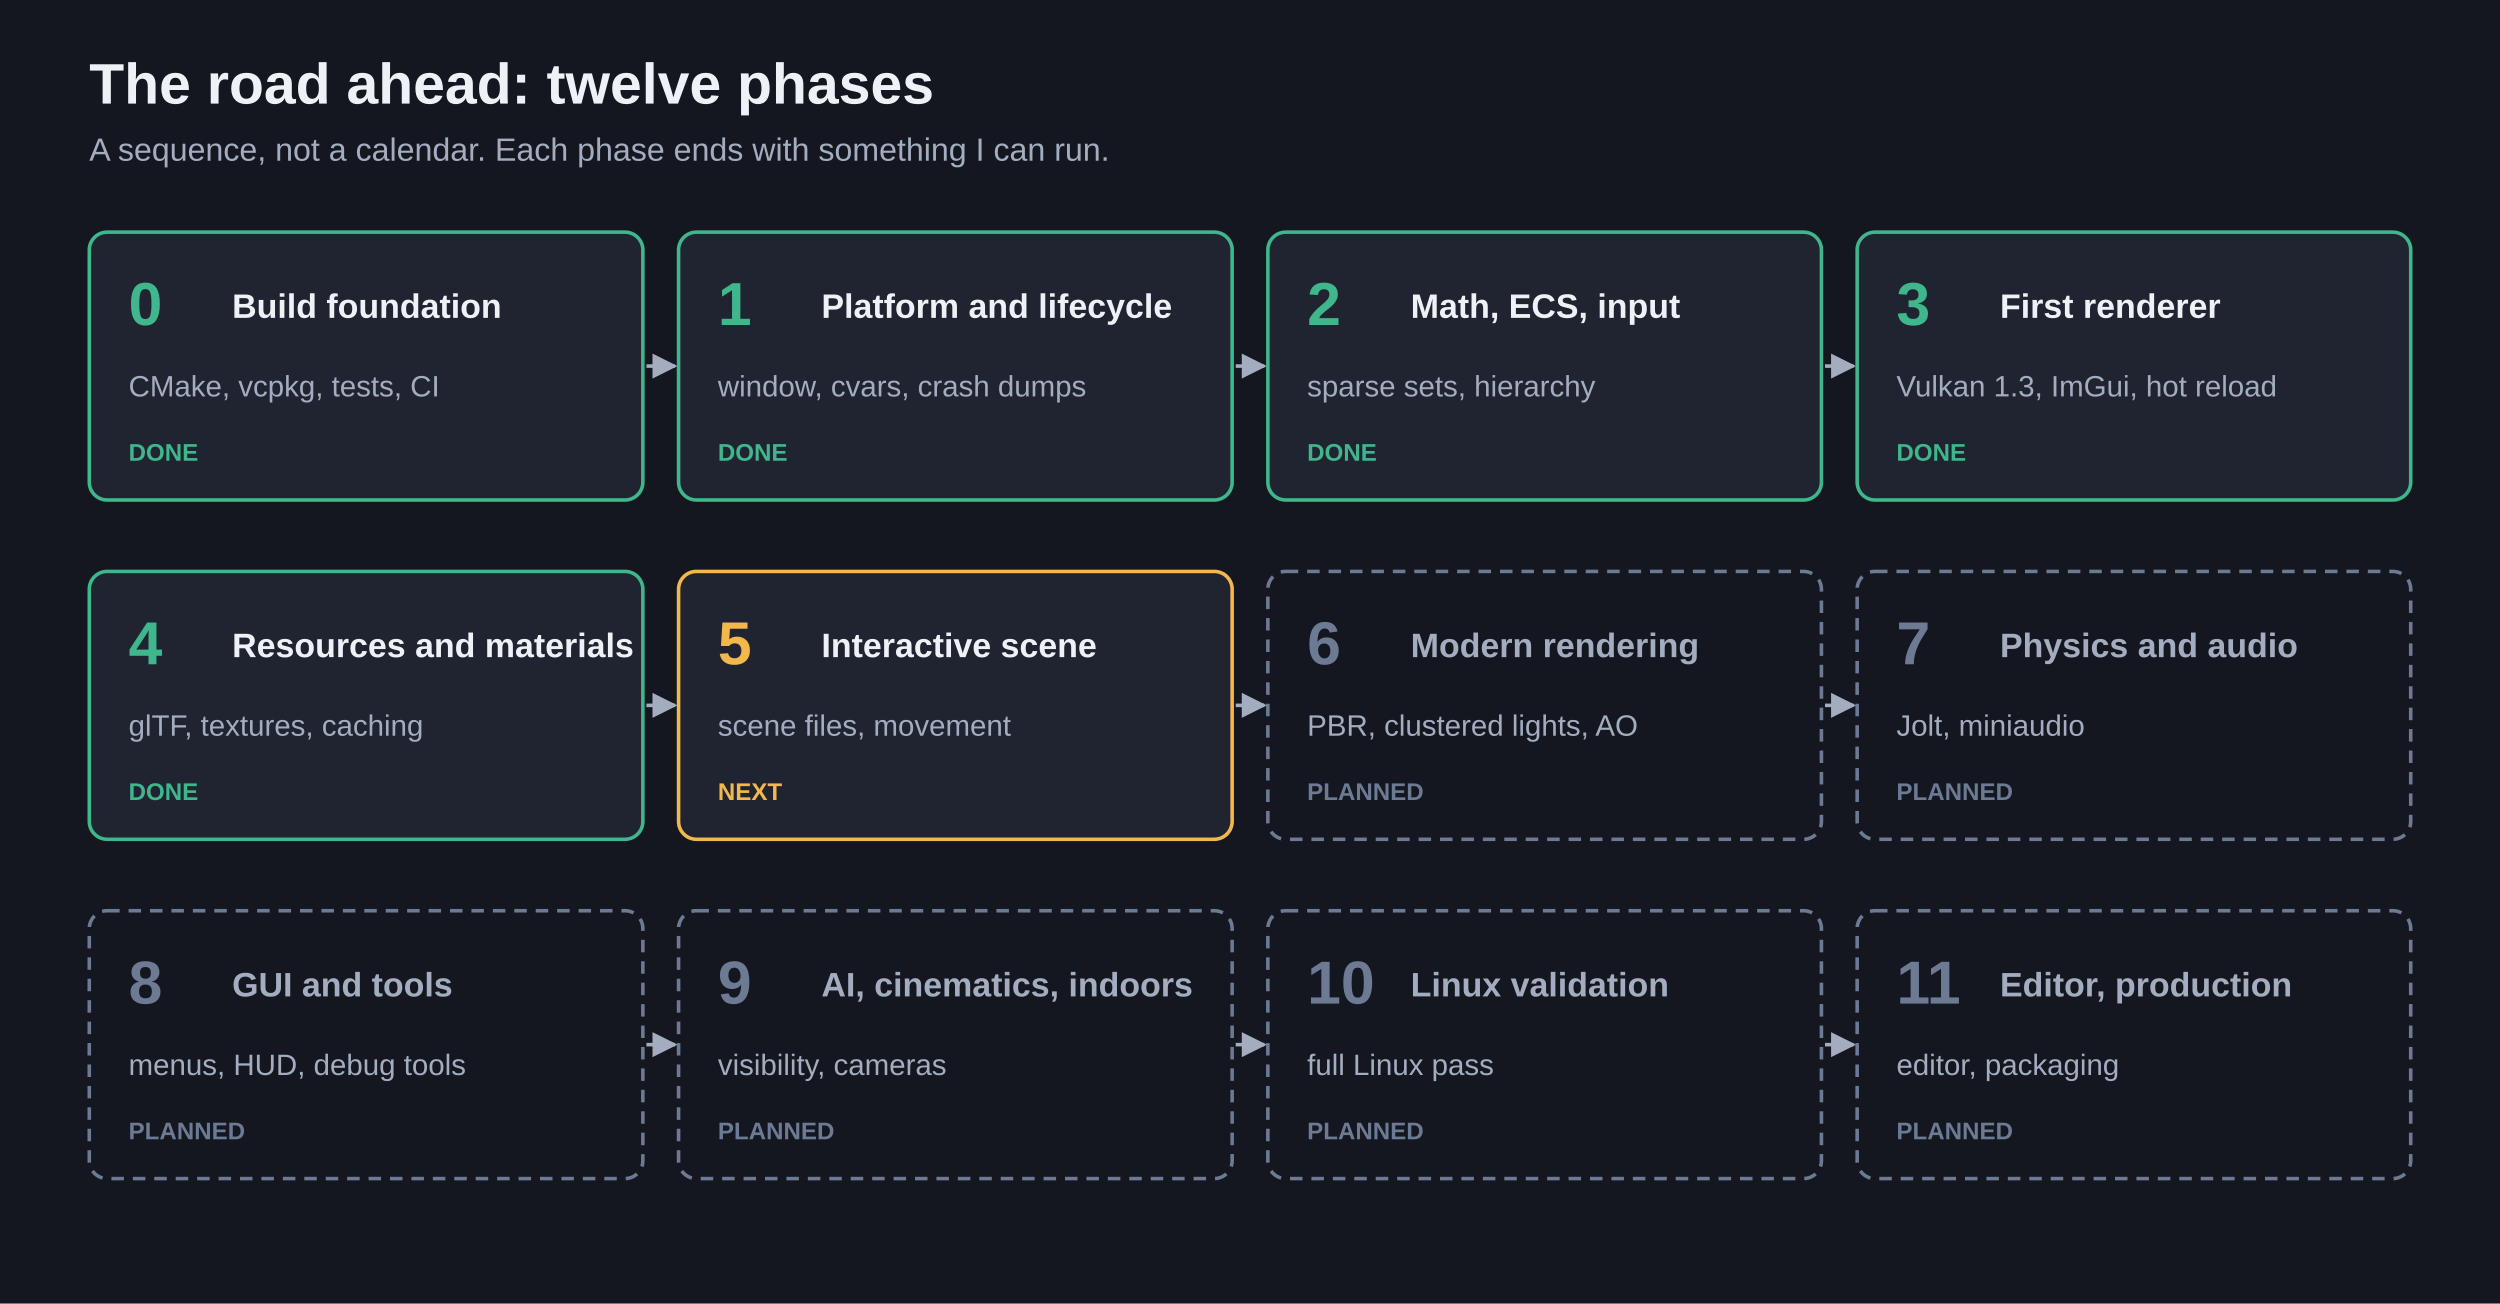
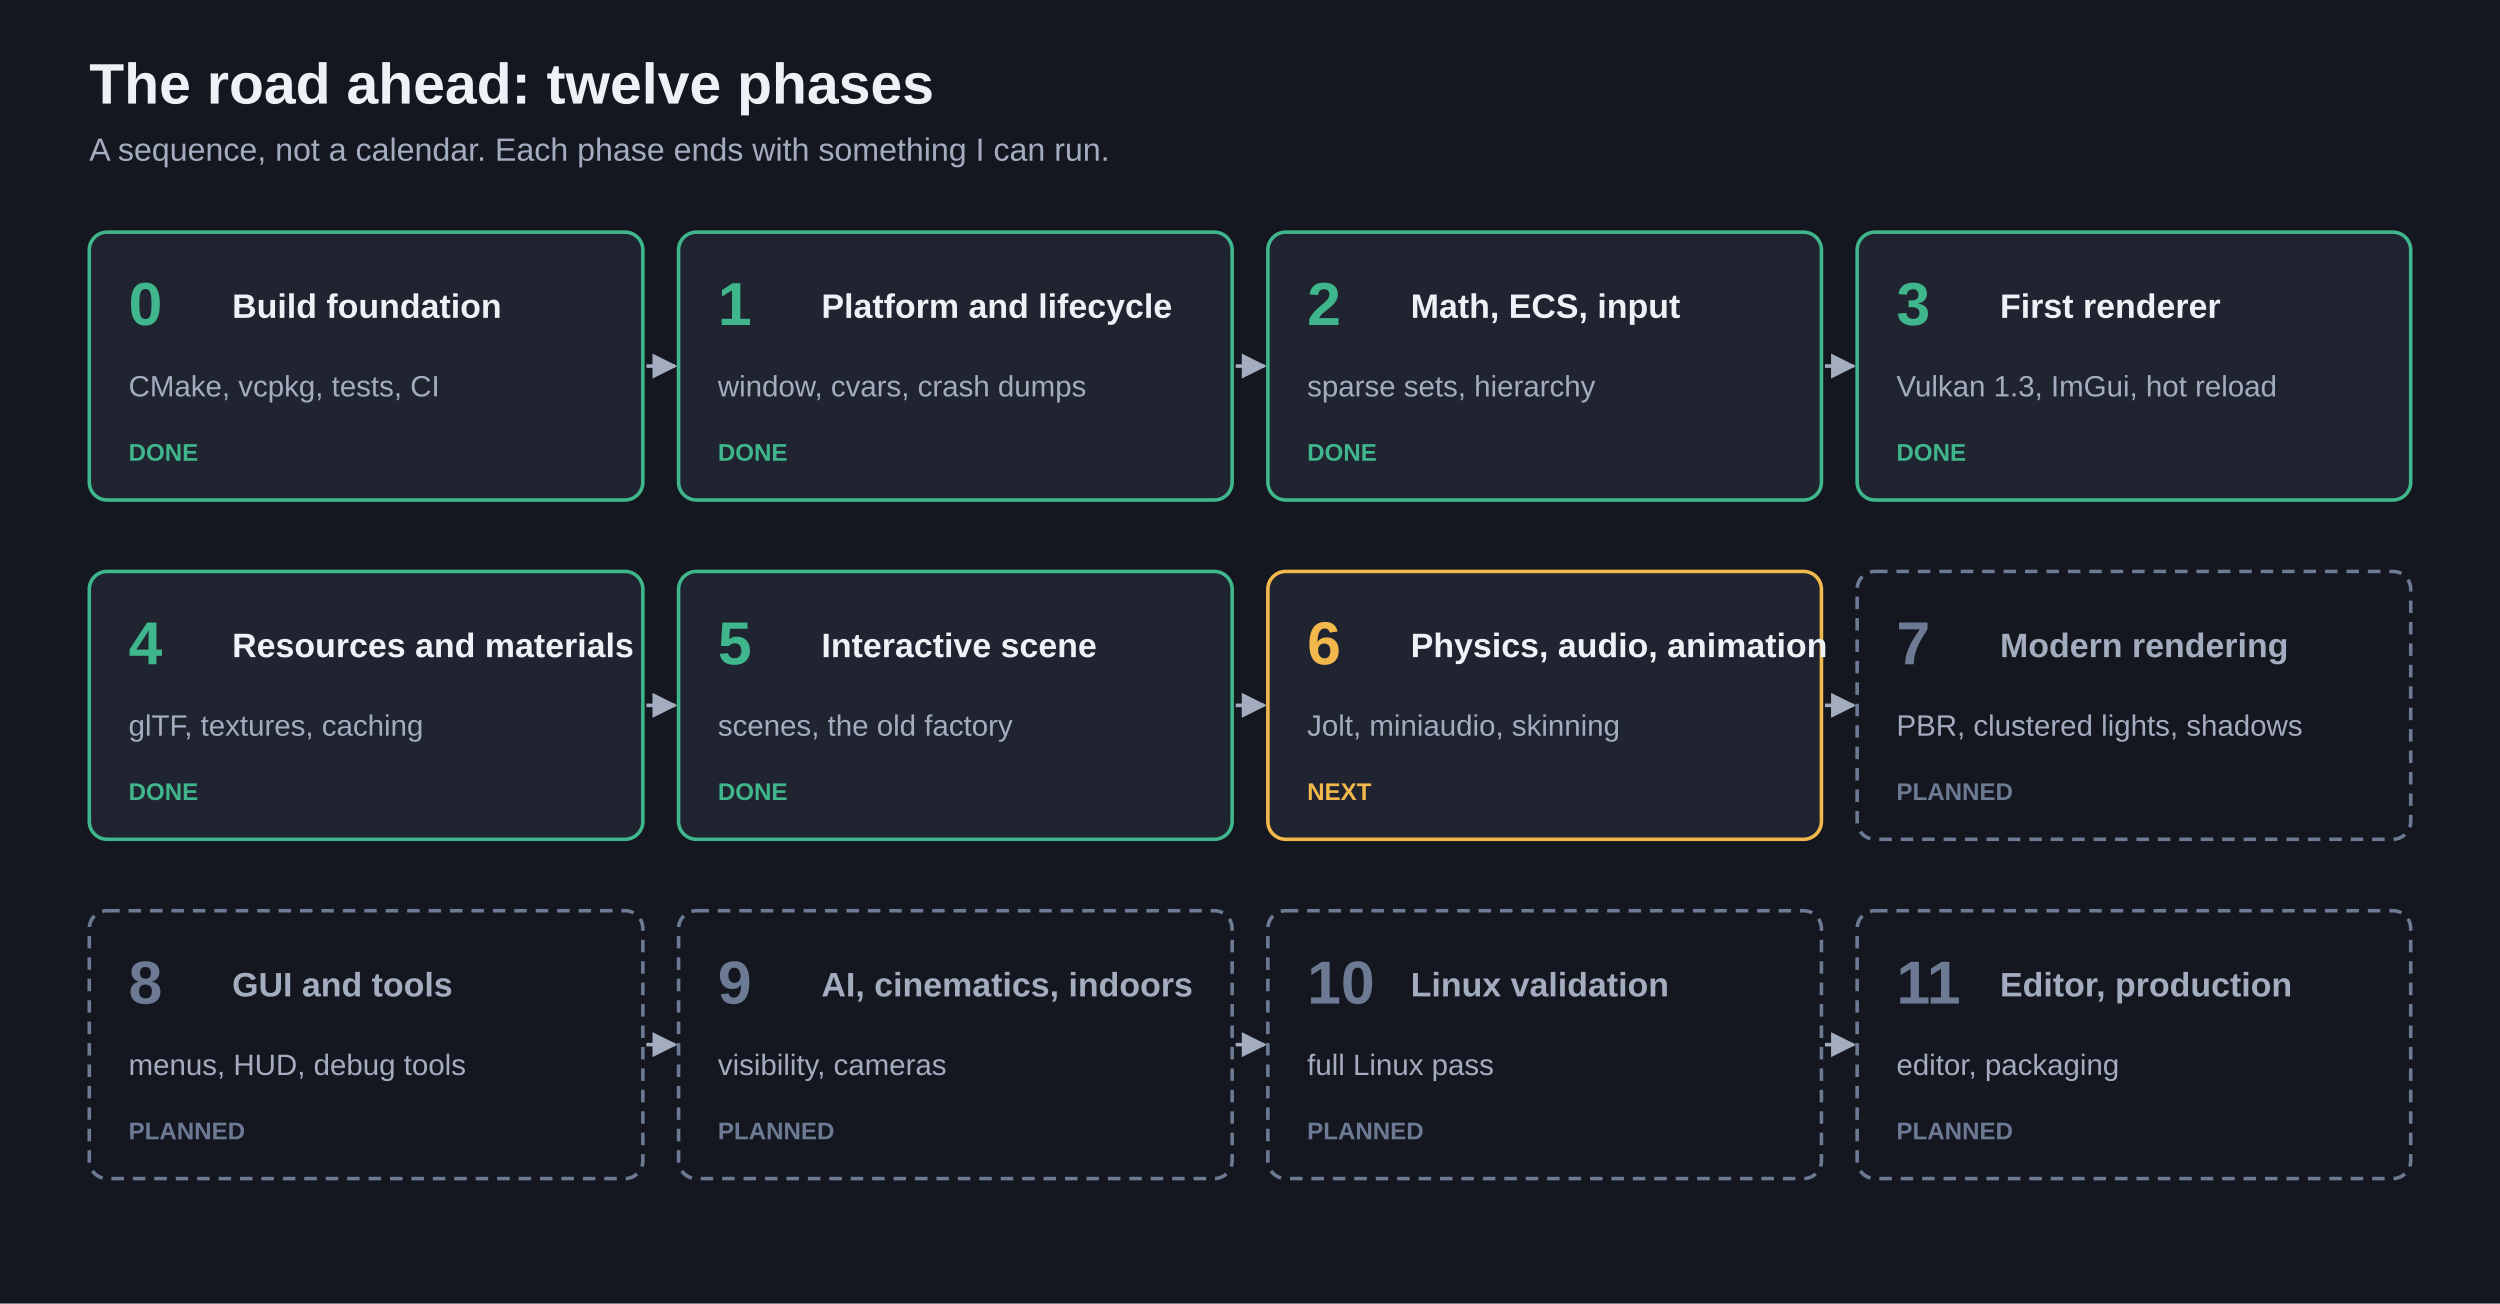
<svg xmlns="http://www.w3.org/2000/svg" width="1400" height="730" viewBox="0 0 1400 730">
  <rect width="1400" height="730" fill="#14171f" />
  <defs>
    <marker id="arrow" viewBox="0 0 10 10" refX="9" refY="5" markerWidth="7" markerHeight="7" orient="auto-start-reverse">
      <path d="M0 0L10 5L0 10z" fill="#a3adbf" />
    </marker>
  </defs>
  <text x="50" y="58" font-family="Segoe UI, Helvetica Neue, Arial, sans-serif" font-size="32" font-weight="700" fill="#eef1f6" text-anchor="start">The road ahead: twelve phases</text>
  <text x="50" y="90" font-family="Segoe UI, Helvetica Neue, Arial, sans-serif" font-size="18" font-weight="400" fill="#a3adbf" text-anchor="start">A sequence, not a calendar. Each phase ends with something I can run.</text>
  <rect x="50" y="130" width="310" height="150" rx="10" fill="#1f2430" stroke="#3fb68b" stroke-width="2" />
  <text x="72" y="182" font-family="Segoe UI, Helvetica Neue, Arial, sans-serif" font-size="34" font-weight="700" fill="#3fb68b" text-anchor="start">0</text>
  <text x="130" y="178" font-family="Segoe UI, Helvetica Neue, Arial, sans-serif" font-size="19" font-weight="600" fill="#eef1f6" text-anchor="start">Build foundation</text>
  <text x="72" y="222" font-family="Segoe UI, Helvetica Neue, Arial, sans-serif" font-size="16.5" font-weight="400" fill="#a3adbf" text-anchor="start">CMake, vcpkg, tests, CI</text>
  <text x="72" y="258" font-family="Segoe UI, Helvetica Neue, Arial, sans-serif" font-size="13.5" font-weight="700" fill="#3fb68b" text-anchor="start">DONE</text>
  <line x1="362" y1="205.0" x2="378" y2="205.0" stroke="#a3adbf" stroke-width="2" marker-end="url(#arrow)" />
  <rect x="380" y="130" width="310" height="150" rx="10" fill="#1f2430" stroke="#3fb68b" stroke-width="2" />
  <text x="402" y="182" font-family="Segoe UI, Helvetica Neue, Arial, sans-serif" font-size="34" font-weight="700" fill="#3fb68b" text-anchor="start">1</text>
  <text x="460" y="178" font-family="Segoe UI, Helvetica Neue, Arial, sans-serif" font-size="19" font-weight="600" fill="#eef1f6" text-anchor="start">Platform and lifecycle</text>
  <text x="402" y="222" font-family="Segoe UI, Helvetica Neue, Arial, sans-serif" font-size="16.5" font-weight="400" fill="#a3adbf" text-anchor="start">window, cvars, crash dumps</text>
  <text x="402" y="258" font-family="Segoe UI, Helvetica Neue, Arial, sans-serif" font-size="13.5" font-weight="700" fill="#3fb68b" text-anchor="start">DONE</text>
  <line x1="692" y1="205.0" x2="708" y2="205.0" stroke="#a3adbf" stroke-width="2" marker-end="url(#arrow)" />
  <rect x="710" y="130" width="310" height="150" rx="10" fill="#1f2430" stroke="#3fb68b" stroke-width="2" />
  <text x="732" y="182" font-family="Segoe UI, Helvetica Neue, Arial, sans-serif" font-size="34" font-weight="700" fill="#3fb68b" text-anchor="start">2</text>
  <text x="790" y="178" font-family="Segoe UI, Helvetica Neue, Arial, sans-serif" font-size="19" font-weight="600" fill="#eef1f6" text-anchor="start">Math, ECS, input</text>
  <text x="732" y="222" font-family="Segoe UI, Helvetica Neue, Arial, sans-serif" font-size="16.5" font-weight="400" fill="#a3adbf" text-anchor="start">sparse sets, hierarchy</text>
  <text x="732" y="258" font-family="Segoe UI, Helvetica Neue, Arial, sans-serif" font-size="13.5" font-weight="700" fill="#3fb68b" text-anchor="start">DONE</text>
  <line x1="1022" y1="205.0" x2="1038" y2="205.0" stroke="#a3adbf" stroke-width="2" marker-end="url(#arrow)" />
  <rect x="1040" y="130" width="310" height="150" rx="10" fill="#1f2430" stroke="#3fb68b" stroke-width="2" />
  <text x="1062" y="182" font-family="Segoe UI, Helvetica Neue, Arial, sans-serif" font-size="34" font-weight="700" fill="#3fb68b" text-anchor="start">3</text>
  <text x="1120" y="178" font-family="Segoe UI, Helvetica Neue, Arial, sans-serif" font-size="19" font-weight="600" fill="#eef1f6" text-anchor="start">First renderer</text>
  <text x="1062" y="222" font-family="Segoe UI, Helvetica Neue, Arial, sans-serif" font-size="16.5" font-weight="400" fill="#a3adbf" text-anchor="start">Vulkan 1.3, ImGui, hot reload</text>
  <text x="1062" y="258" font-family="Segoe UI, Helvetica Neue, Arial, sans-serif" font-size="13.5" font-weight="700" fill="#3fb68b" text-anchor="start">DONE</text>
  <rect x="50" y="320" width="310" height="150" rx="10" fill="#1f2430" stroke="#3fb68b" stroke-width="2" />
  <text x="72" y="372" font-family="Segoe UI, Helvetica Neue, Arial, sans-serif" font-size="34" font-weight="700" fill="#3fb68b" text-anchor="start">4</text>
  <text x="130" y="368" font-family="Segoe UI, Helvetica Neue, Arial, sans-serif" font-size="19" font-weight="600" fill="#eef1f6" text-anchor="start">Resources and materials</text>
  <text x="72" y="412" font-family="Segoe UI, Helvetica Neue, Arial, sans-serif" font-size="16.5" font-weight="400" fill="#a3adbf" text-anchor="start">glTF, textures, caching</text>
  <text x="72" y="448" font-family="Segoe UI, Helvetica Neue, Arial, sans-serif" font-size="13.5" font-weight="700" fill="#3fb68b" text-anchor="start">DONE</text>
  <line x1="362" y1="395.0" x2="378" y2="395.0" stroke="#a3adbf" stroke-width="2" marker-end="url(#arrow)" />
-   <rect x="380" y="320" width="310" height="150" rx="10" fill="#1f2430" stroke="#f2b84b" stroke-width="2" />
-   <text x="402" y="372" font-family="Segoe UI, Helvetica Neue, Arial, sans-serif" font-size="34" font-weight="700" fill="#f2b84b" text-anchor="start">5</text>
+   <rect x="380" y="320" width="310" height="150" rx="10" fill="#1f2430" stroke="#3fb68b" stroke-width="2" />
+   <text x="402" y="372" font-family="Segoe UI, Helvetica Neue, Arial, sans-serif" font-size="34" font-weight="700" fill="#3fb68b" text-anchor="start">5</text>
  <text x="460" y="368" font-family="Segoe UI, Helvetica Neue, Arial, sans-serif" font-size="19" font-weight="600" fill="#eef1f6" text-anchor="start">Interactive scene</text>
-   <text x="402" y="412" font-family="Segoe UI, Helvetica Neue, Arial, sans-serif" font-size="16.5" font-weight="400" fill="#a3adbf" text-anchor="start">scene files, movement</text>
-   <text x="402" y="448" font-family="Segoe UI, Helvetica Neue, Arial, sans-serif" font-size="13.5" font-weight="700" fill="#f2b84b" text-anchor="start">NEXT</text>
+   <text x="402" y="412" font-family="Segoe UI, Helvetica Neue, Arial, sans-serif" font-size="16.5" font-weight="400" fill="#a3adbf" text-anchor="start">scenes, the old factory</text>
+   <text x="402" y="448" font-family="Segoe UI, Helvetica Neue, Arial, sans-serif" font-size="13.5" font-weight="700" fill="#3fb68b" text-anchor="start">DONE</text>
  <line x1="692" y1="395.0" x2="708" y2="395.0" stroke="#a3adbf" stroke-width="2" marker-end="url(#arrow)" />
-   <rect x="710" y="320" width="310" height="150" rx="10" fill="#14171f" stroke="#6c7a94" stroke-width="2" stroke-dasharray="7 5" />
-   <text x="732" y="372" font-family="Segoe UI, Helvetica Neue, Arial, sans-serif" font-size="34" font-weight="700" fill="#6c7a94" text-anchor="start">6</text>
-   <text x="790" y="368" font-family="Segoe UI, Helvetica Neue, Arial, sans-serif" font-size="19" font-weight="600" fill="#a3adbf" text-anchor="start">Modern rendering</text>
-   <text x="732" y="412" font-family="Segoe UI, Helvetica Neue, Arial, sans-serif" font-size="16.5" font-weight="400" fill="#a3adbf" text-anchor="start">PBR, clustered lights, AO</text>
-   <text x="732" y="448" font-family="Segoe UI, Helvetica Neue, Arial, sans-serif" font-size="13.5" font-weight="700" fill="#6c7a94" text-anchor="start">PLANNED</text>
+   <rect x="710" y="320" width="310" height="150" rx="10" fill="#1f2430" stroke="#f2b84b" stroke-width="2" />
+   <text x="732" y="372" font-family="Segoe UI, Helvetica Neue, Arial, sans-serif" font-size="34" font-weight="700" fill="#f2b84b" text-anchor="start">6</text>
+   <text x="790" y="368" font-family="Segoe UI, Helvetica Neue, Arial, sans-serif" font-size="19" font-weight="600" fill="#eef1f6" text-anchor="start">Physics, audio, animation</text>
+   <text x="732" y="412" font-family="Segoe UI, Helvetica Neue, Arial, sans-serif" font-size="16.5" font-weight="400" fill="#a3adbf" text-anchor="start">Jolt, miniaudio, skinning</text>
+   <text x="732" y="448" font-family="Segoe UI, Helvetica Neue, Arial, sans-serif" font-size="13.5" font-weight="700" fill="#f2b84b" text-anchor="start">NEXT</text>
  <line x1="1022" y1="395.0" x2="1038" y2="395.0" stroke="#a3adbf" stroke-width="2" marker-end="url(#arrow)" />
  <rect x="1040" y="320" width="310" height="150" rx="10" fill="#14171f" stroke="#6c7a94" stroke-width="2" stroke-dasharray="7 5" />
  <text x="1062" y="372" font-family="Segoe UI, Helvetica Neue, Arial, sans-serif" font-size="34" font-weight="700" fill="#6c7a94" text-anchor="start">7</text>
-   <text x="1120" y="368" font-family="Segoe UI, Helvetica Neue, Arial, sans-serif" font-size="19" font-weight="600" fill="#a3adbf" text-anchor="start">Physics and audio</text>
-   <text x="1062" y="412" font-family="Segoe UI, Helvetica Neue, Arial, sans-serif" font-size="16.5" font-weight="400" fill="#a3adbf" text-anchor="start">Jolt, miniaudio</text>
+   <text x="1120" y="368" font-family="Segoe UI, Helvetica Neue, Arial, sans-serif" font-size="19" font-weight="600" fill="#a3adbf" text-anchor="start">Modern rendering</text>
+   <text x="1062" y="412" font-family="Segoe UI, Helvetica Neue, Arial, sans-serif" font-size="16.5" font-weight="400" fill="#a3adbf" text-anchor="start">PBR, clustered lights, shadows</text>
  <text x="1062" y="448" font-family="Segoe UI, Helvetica Neue, Arial, sans-serif" font-size="13.5" font-weight="700" fill="#6c7a94" text-anchor="start">PLANNED</text>
  <rect x="50" y="510" width="310" height="150" rx="10" fill="#14171f" stroke="#6c7a94" stroke-width="2" stroke-dasharray="7 5" />
  <text x="72" y="562" font-family="Segoe UI, Helvetica Neue, Arial, sans-serif" font-size="34" font-weight="700" fill="#6c7a94" text-anchor="start">8</text>
  <text x="130" y="558" font-family="Segoe UI, Helvetica Neue, Arial, sans-serif" font-size="19" font-weight="600" fill="#a3adbf" text-anchor="start">GUI and tools</text>
  <text x="72" y="602" font-family="Segoe UI, Helvetica Neue, Arial, sans-serif" font-size="16.5" font-weight="400" fill="#a3adbf" text-anchor="start">menus, HUD, debug tools</text>
  <text x="72" y="638" font-family="Segoe UI, Helvetica Neue, Arial, sans-serif" font-size="13.5" font-weight="700" fill="#6c7a94" text-anchor="start">PLANNED</text>
  <line x1="362" y1="585.0" x2="378" y2="585.0" stroke="#a3adbf" stroke-width="2" marker-end="url(#arrow)" />
  <rect x="380" y="510" width="310" height="150" rx="10" fill="#14171f" stroke="#6c7a94" stroke-width="2" stroke-dasharray="7 5" />
  <text x="402" y="562" font-family="Segoe UI, Helvetica Neue, Arial, sans-serif" font-size="34" font-weight="700" fill="#6c7a94" text-anchor="start">9</text>
  <text x="460" y="558" font-family="Segoe UI, Helvetica Neue, Arial, sans-serif" font-size="19" font-weight="600" fill="#a3adbf" text-anchor="start">AI, cinematics, indoors</text>
  <text x="402" y="602" font-family="Segoe UI, Helvetica Neue, Arial, sans-serif" font-size="16.5" font-weight="400" fill="#a3adbf" text-anchor="start">visibility, cameras</text>
  <text x="402" y="638" font-family="Segoe UI, Helvetica Neue, Arial, sans-serif" font-size="13.5" font-weight="700" fill="#6c7a94" text-anchor="start">PLANNED</text>
  <line x1="692" y1="585.0" x2="708" y2="585.0" stroke="#a3adbf" stroke-width="2" marker-end="url(#arrow)" />
  <rect x="710" y="510" width="310" height="150" rx="10" fill="#14171f" stroke="#6c7a94" stroke-width="2" stroke-dasharray="7 5" />
  <text x="732" y="562" font-family="Segoe UI, Helvetica Neue, Arial, sans-serif" font-size="34" font-weight="700" fill="#6c7a94" text-anchor="start">10</text>
  <text x="790" y="558" font-family="Segoe UI, Helvetica Neue, Arial, sans-serif" font-size="19" font-weight="600" fill="#a3adbf" text-anchor="start">Linux validation</text>
  <text x="732" y="602" font-family="Segoe UI, Helvetica Neue, Arial, sans-serif" font-size="16.5" font-weight="400" fill="#a3adbf" text-anchor="start">full Linux pass</text>
  <text x="732" y="638" font-family="Segoe UI, Helvetica Neue, Arial, sans-serif" font-size="13.5" font-weight="700" fill="#6c7a94" text-anchor="start">PLANNED</text>
  <line x1="1022" y1="585.0" x2="1038" y2="585.0" stroke="#a3adbf" stroke-width="2" marker-end="url(#arrow)" />
  <rect x="1040" y="510" width="310" height="150" rx="10" fill="#14171f" stroke="#6c7a94" stroke-width="2" stroke-dasharray="7 5" />
  <text x="1062" y="562" font-family="Segoe UI, Helvetica Neue, Arial, sans-serif" font-size="34" font-weight="700" fill="#6c7a94" text-anchor="start">11</text>
  <text x="1120" y="558" font-family="Segoe UI, Helvetica Neue, Arial, sans-serif" font-size="19" font-weight="600" fill="#a3adbf" text-anchor="start">Editor, production</text>
  <text x="1062" y="602" font-family="Segoe UI, Helvetica Neue, Arial, sans-serif" font-size="16.5" font-weight="400" fill="#a3adbf" text-anchor="start">editor, packaging</text>
  <text x="1062" y="638" font-family="Segoe UI, Helvetica Neue, Arial, sans-serif" font-size="13.5" font-weight="700" fill="#6c7a94" text-anchor="start">PLANNED</text>
</svg>
